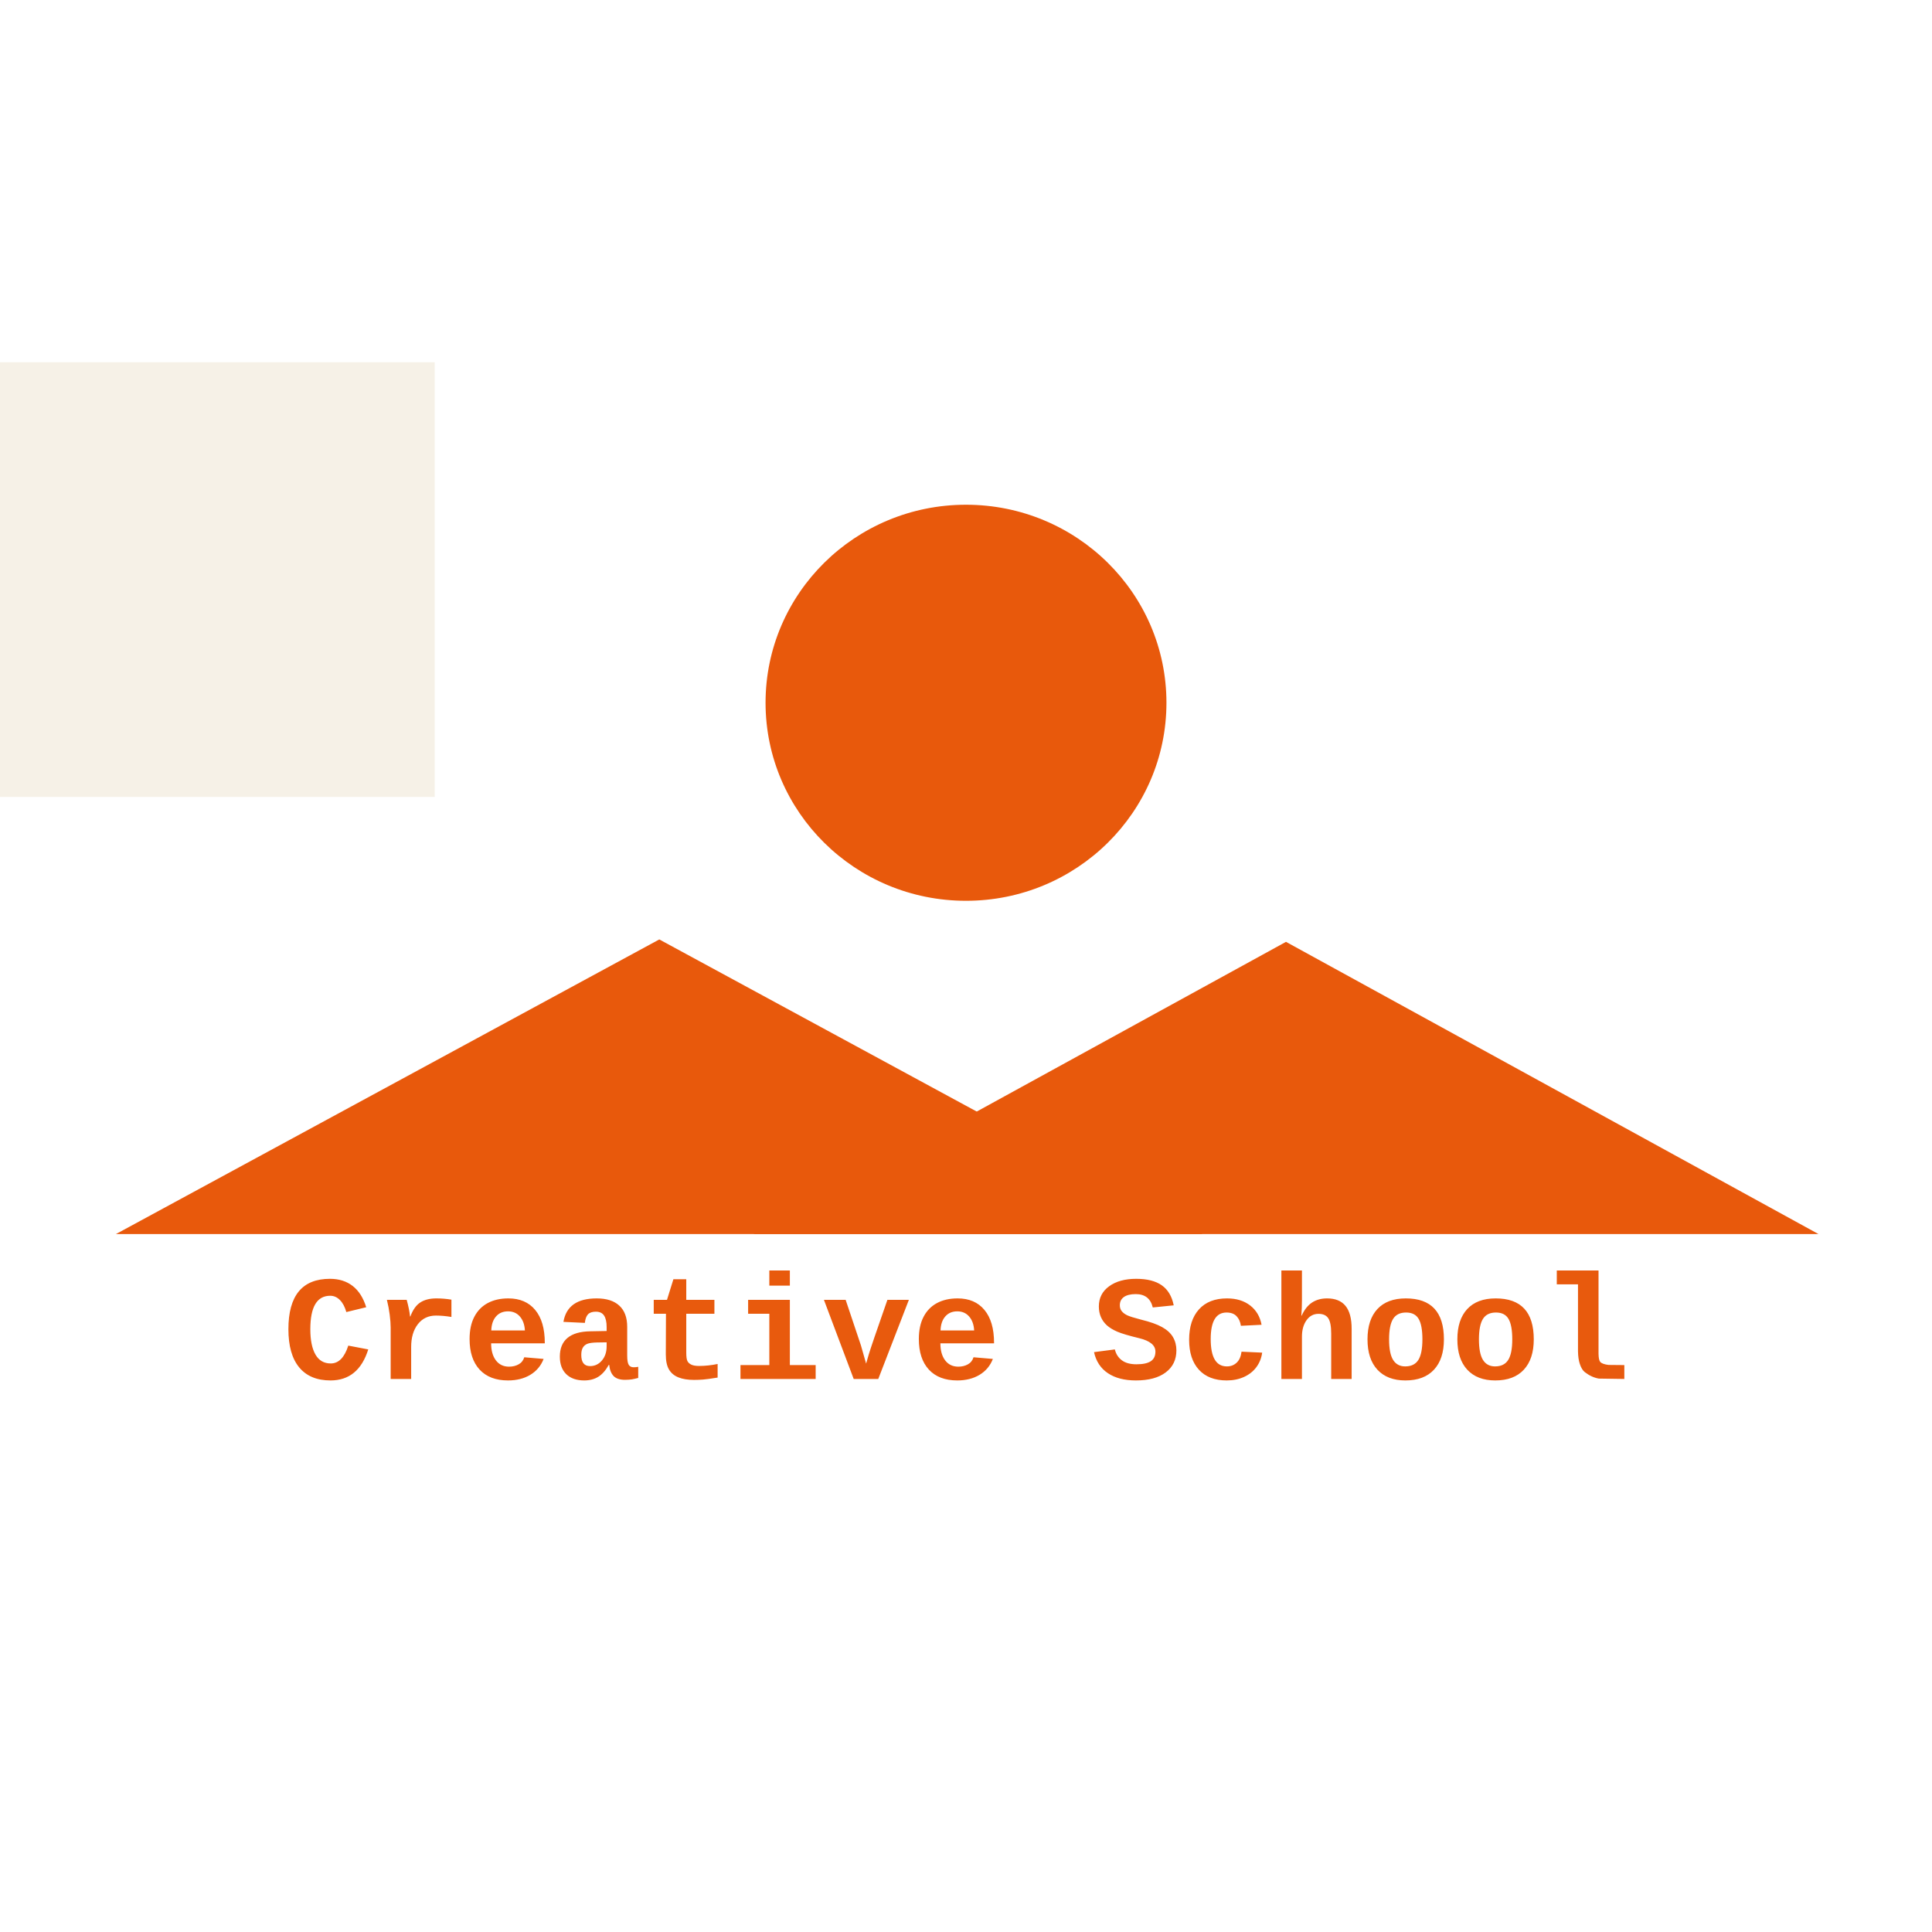
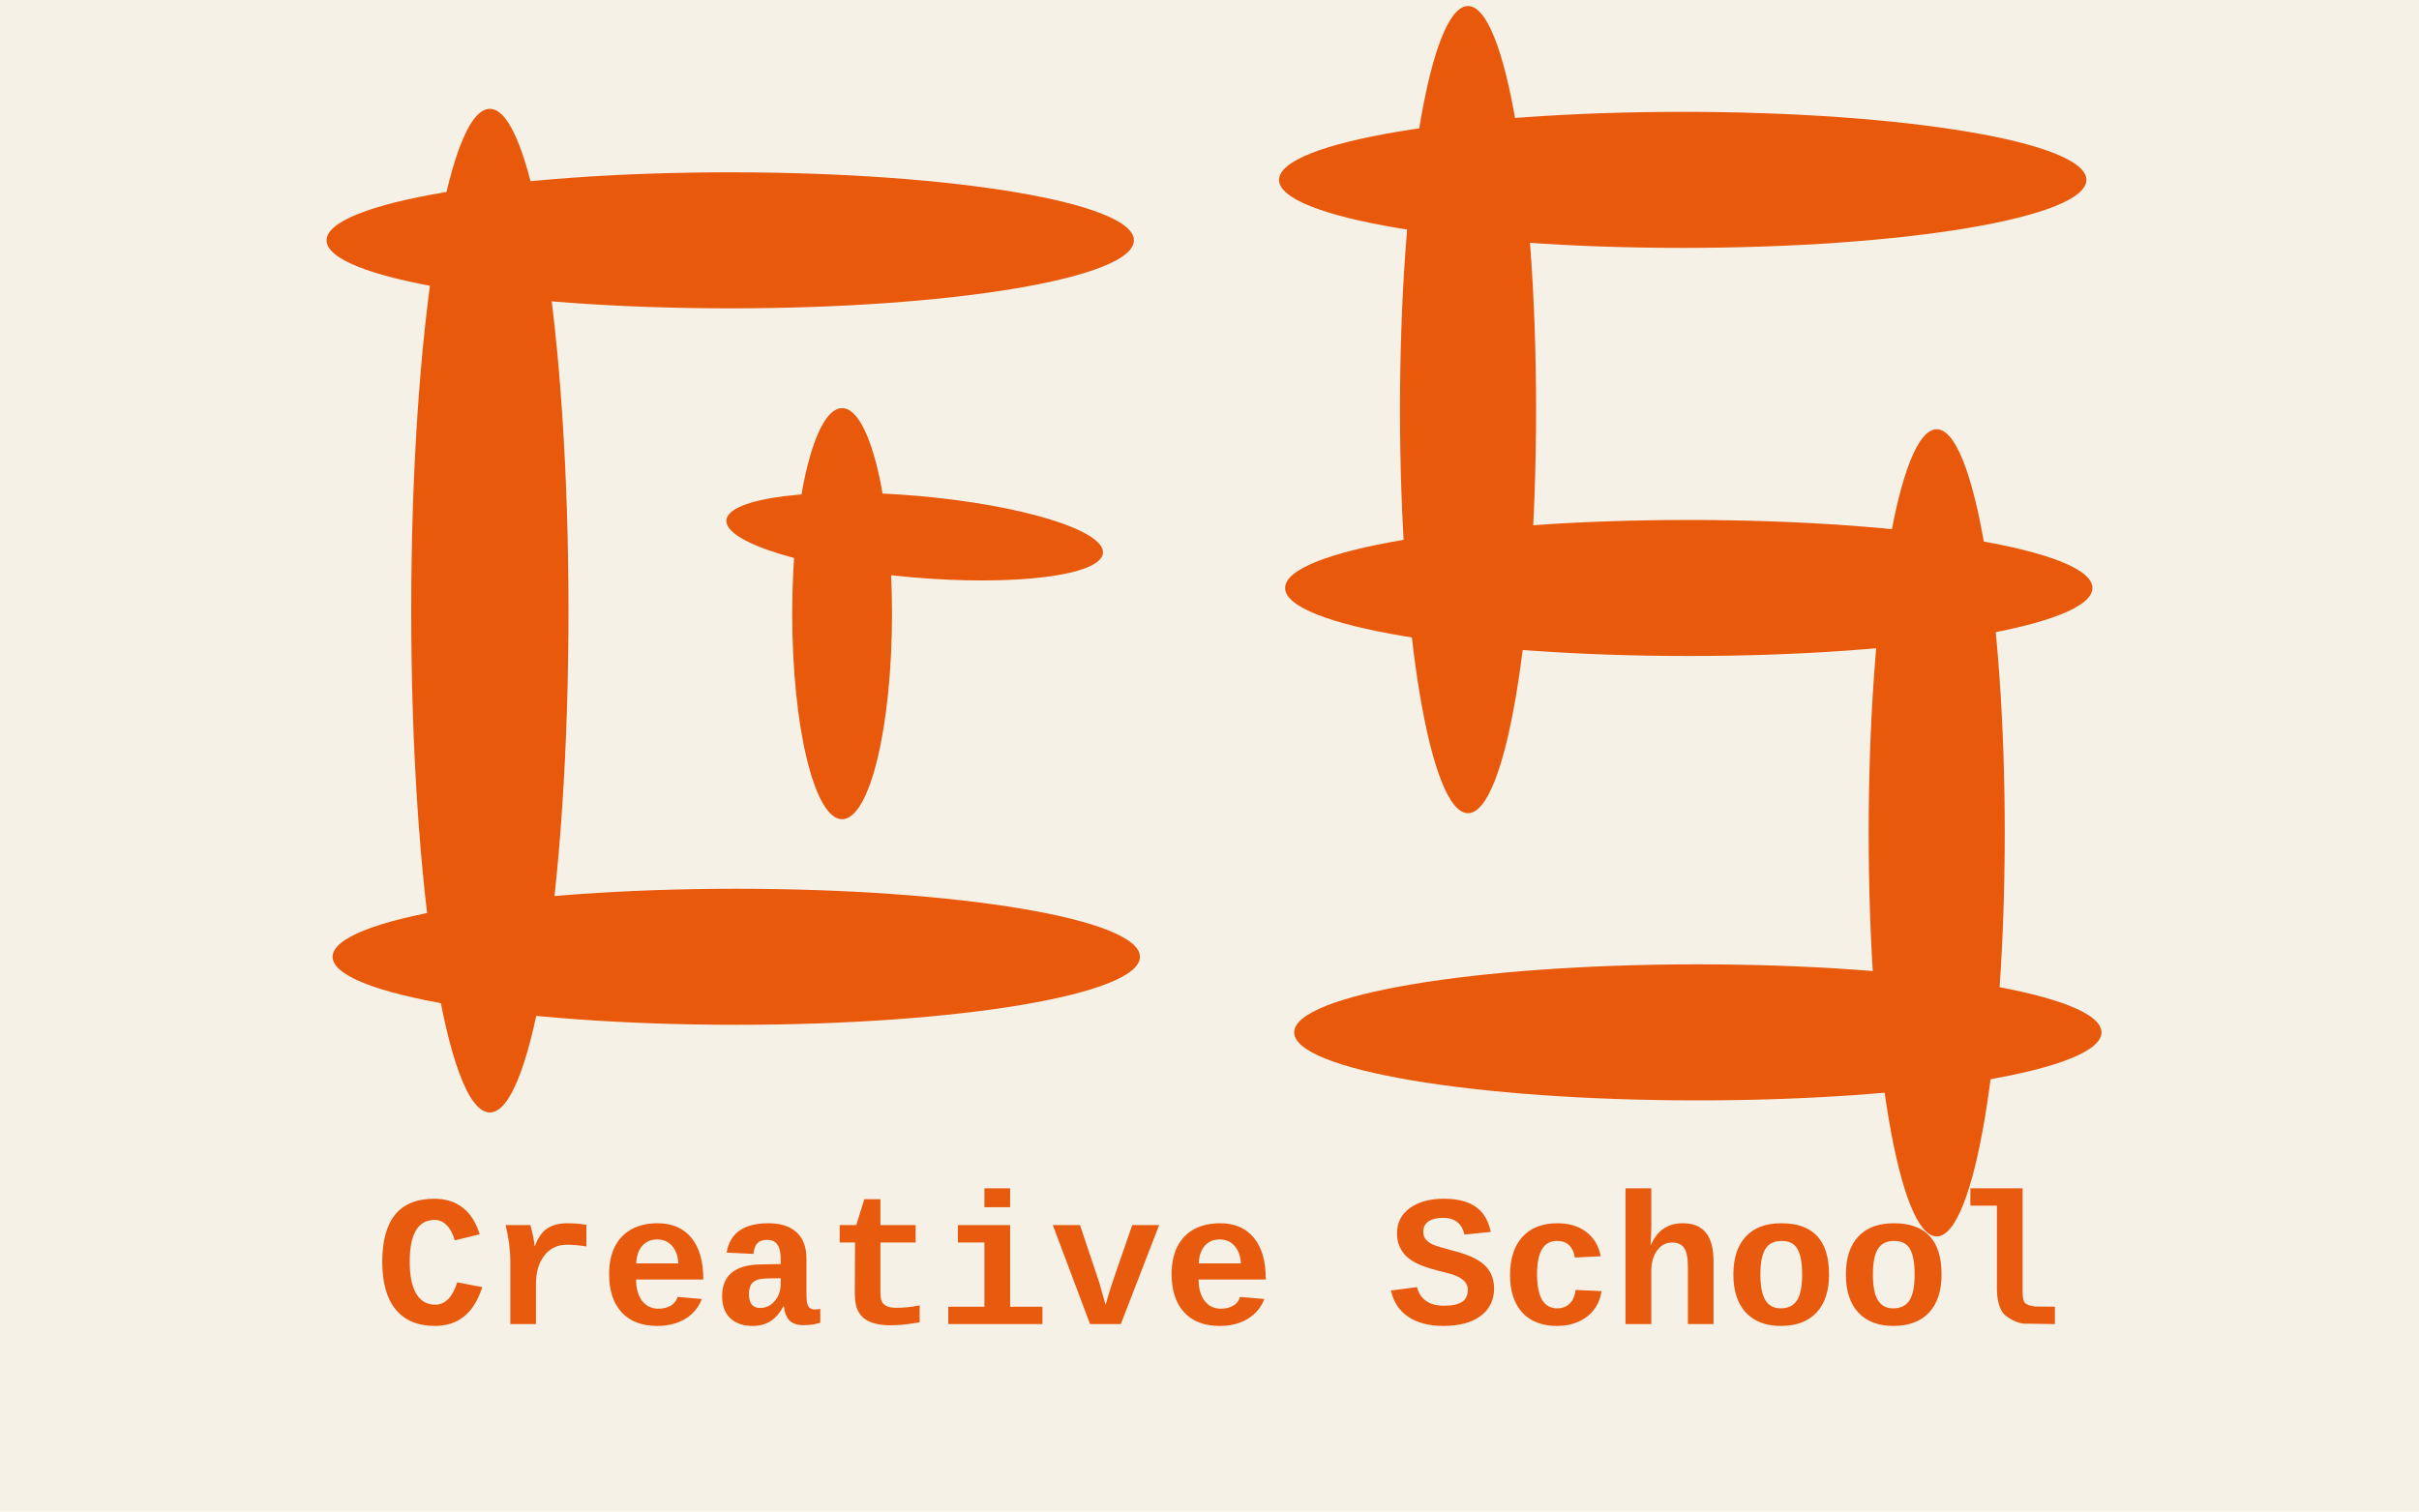
- <svg xmlns="http://www.w3.org/2000/svg" viewBox="0 0 800 500" class="mx-auto block max-h-[560px] w-full touch-none rounded-xl border border-border" style="background: rgb(246, 241, 231); aspect-ratio: 800 / 500;" width="180" height="180">
-   <rect width="180" height="180" fill="#f6f1e7" />
+ <svg xmlns="http://www.w3.org/2000/svg" viewBox="0 0 800 500" class="mx-auto block max-h-[560px] w-full touch-none rounded-xl border border-border" style="background: rgb(246, 241, 231); aspect-ratio: 800 / 500;" width="800" height="500">
+   <rect width="800" height="500" fill="#f6f1e7" />
  <g opacity="1" style="cursor: move;">
-     <ellipse cx="400" cy="141" rx="83" ry="82" fill="#e8590c" />
+     <text x="124" y="405" font-size="62" fill="#e85a0d" dominant-baseline="hanging" font-family="&quot;Courier New&quot;, monospace" font-weight="700">Creative School</text>
  </g>
  <g opacity="1" style="cursor: move;">
-     <text x="117" y="388" font-size="62" fill="#e85a0d" dominant-baseline="hanging" font-family="&quot;Courier New&quot;, monospace" font-weight="700">Creative School</text>
+     <ellipse cx="162" cy="202" rx="26" ry="166" fill="#e8590c" />
+   </g>
+   <g opacity="1" style="cursor: move;" transform="rotate(90 241.5 79.5)">
+     <ellipse cx="241.5" cy="79.5" rx="22.5" ry="133.5" fill="#e8590c" />
+   </g>
+   <g transform="rotate(90 243.5 316.5)" opacity="1" style="cursor: move;">
+     <ellipse cx="243.5" cy="316.5" rx="22.5" ry="133.5" fill="#e8590c" />
+   </g>
+   <g transform="rotate(90 556.5 59.5)" opacity="1" style="cursor: move;">
+     <ellipse cx="556.5" cy="59.5" rx="22.5" ry="133.5" fill="#e8590c" />
+   </g>
+   <g transform="rotate(90 558.5 194.5)" opacity="1" style="cursor: move;">
+     <ellipse cx="558.5" cy="194.5" rx="22.5" ry="133.5" fill="#e8590c" />
+   </g>
+   <g transform="rotate(90 561.5 341.5)" opacity="1" style="cursor: move;">
+     <ellipse cx="561.5" cy="341.5" rx="22.5" ry="133.5" fill="#e8590c" />
  </g>
  <g opacity="1" style="cursor: move;">
-     <polygon points="273,239 498,361 48,361" fill="#e8590c" />
+     <ellipse cx="640.5" cy="275.5" rx="22.5" ry="133.5" fill="#e8590c" />
  </g>
  <g opacity="1" style="cursor: move;">
-     <polygon points="532.5,240 753,361 312,361" fill="#e8590c" />
+     <ellipse cx="485.5" cy="135.5" rx="22.5" ry="133.5" fill="#e8590c" />
+   </g>
+   <g opacity="1" style="cursor: move;">
+     <ellipse cx="278.5" cy="203" rx="16.5" ry="68" fill="#e8590c" />
+   </g>
+   <g opacity="1" style="cursor: move;" transform="rotate(95 302.5 177.5)">
+     <ellipse cx="302.5" cy="177.5" rx="13.5" ry="62.5" fill="#e8590c" />
  </g>
</svg>
